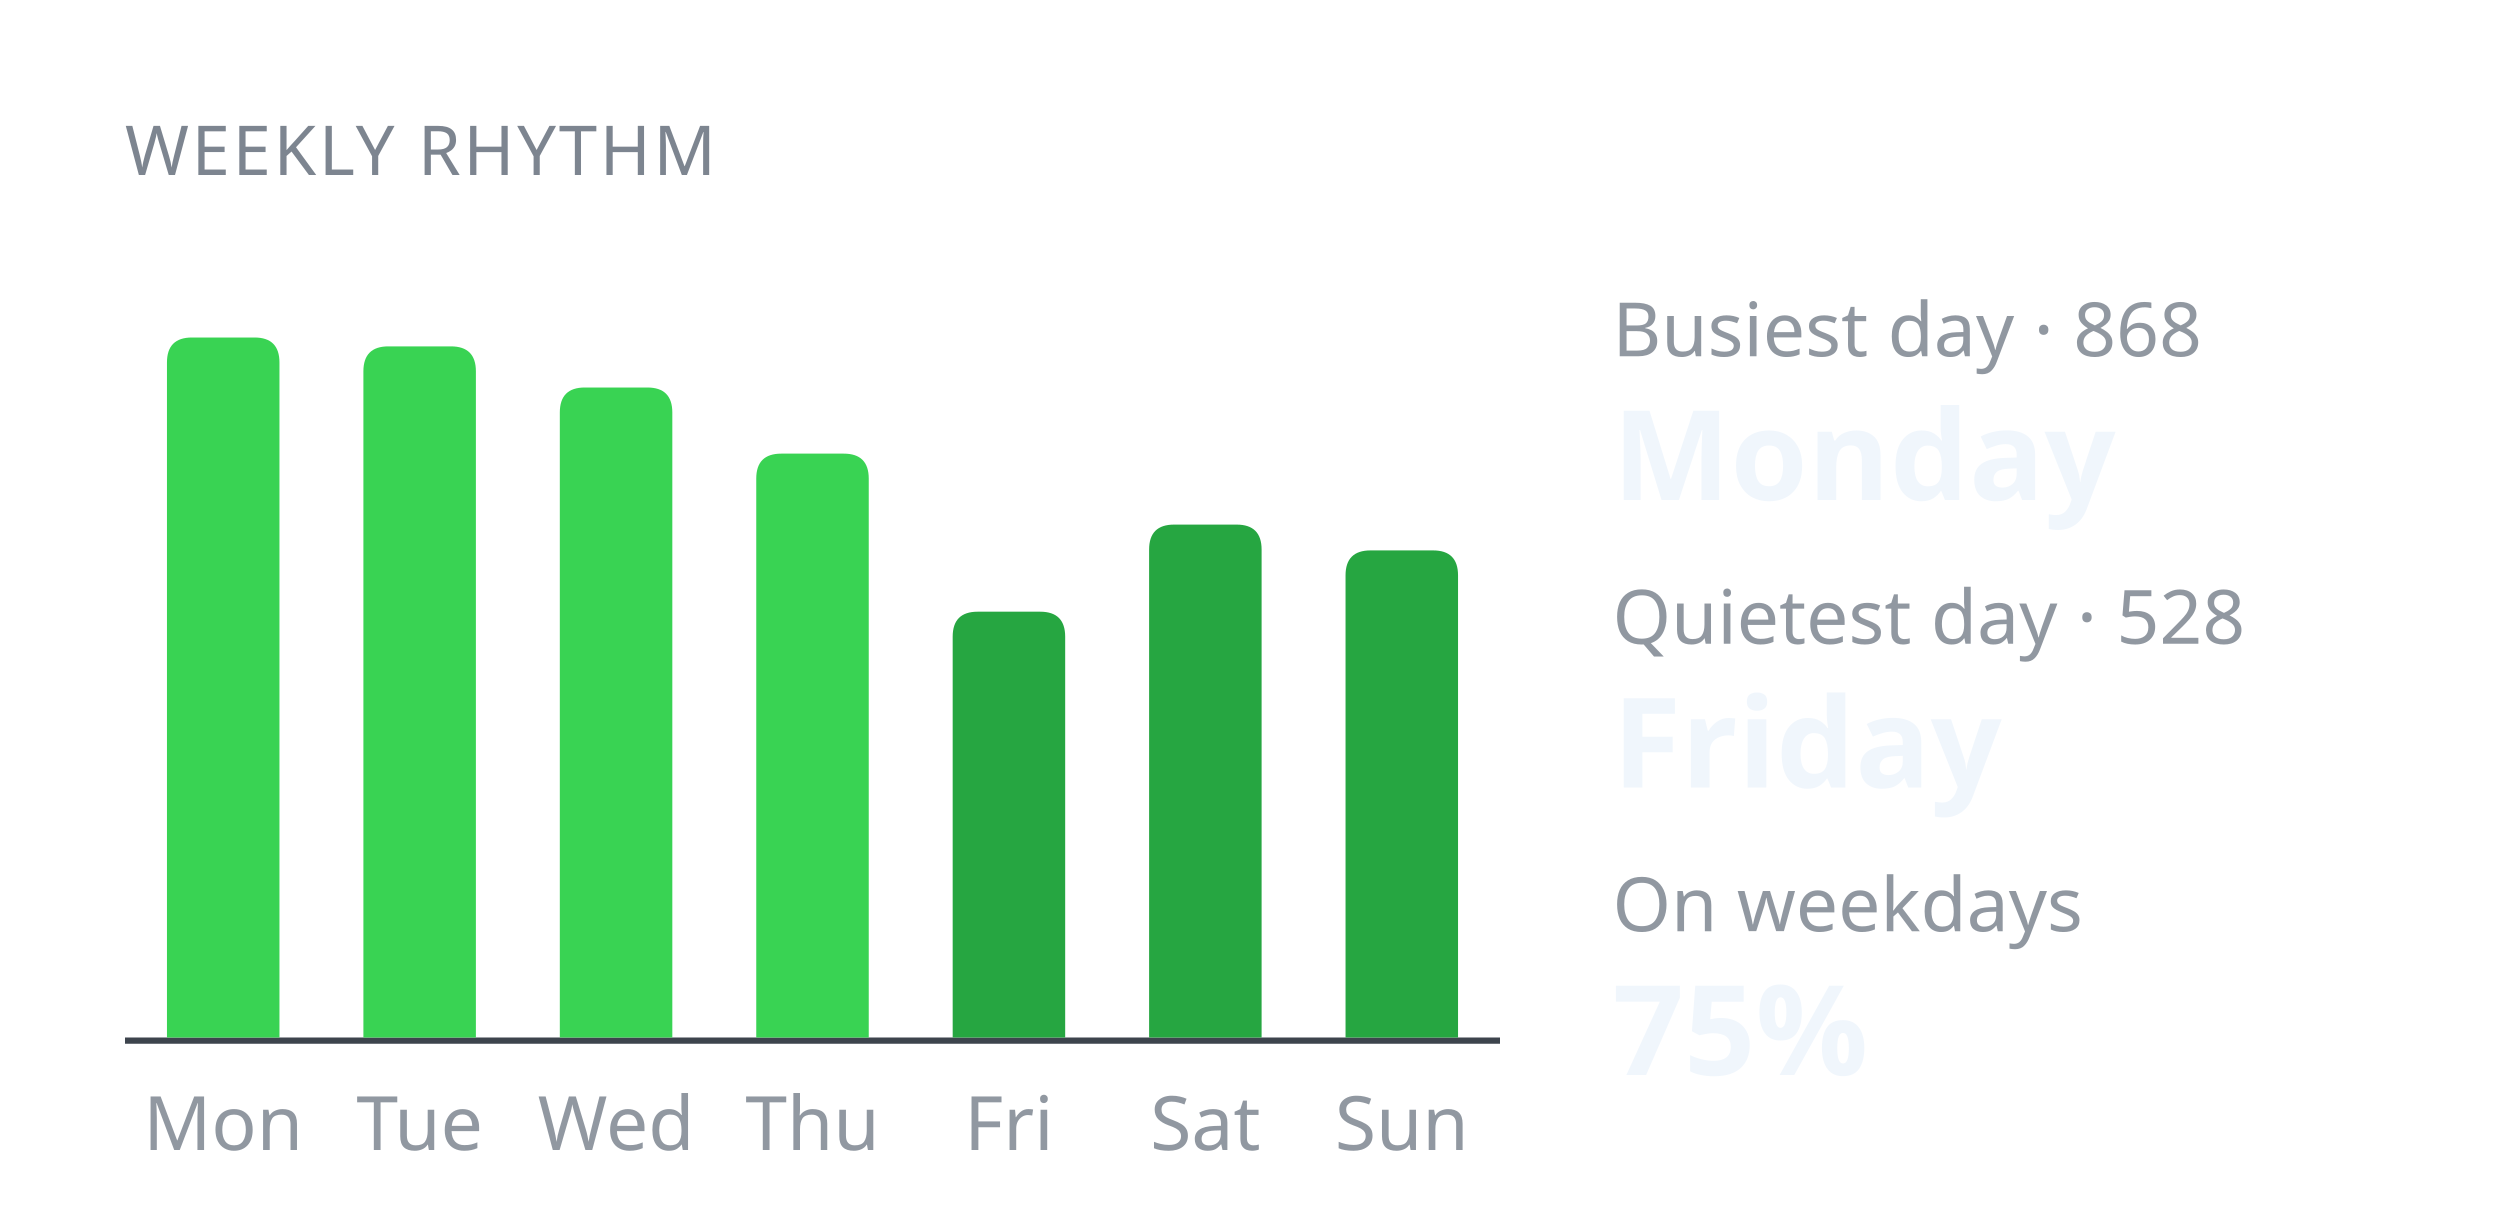
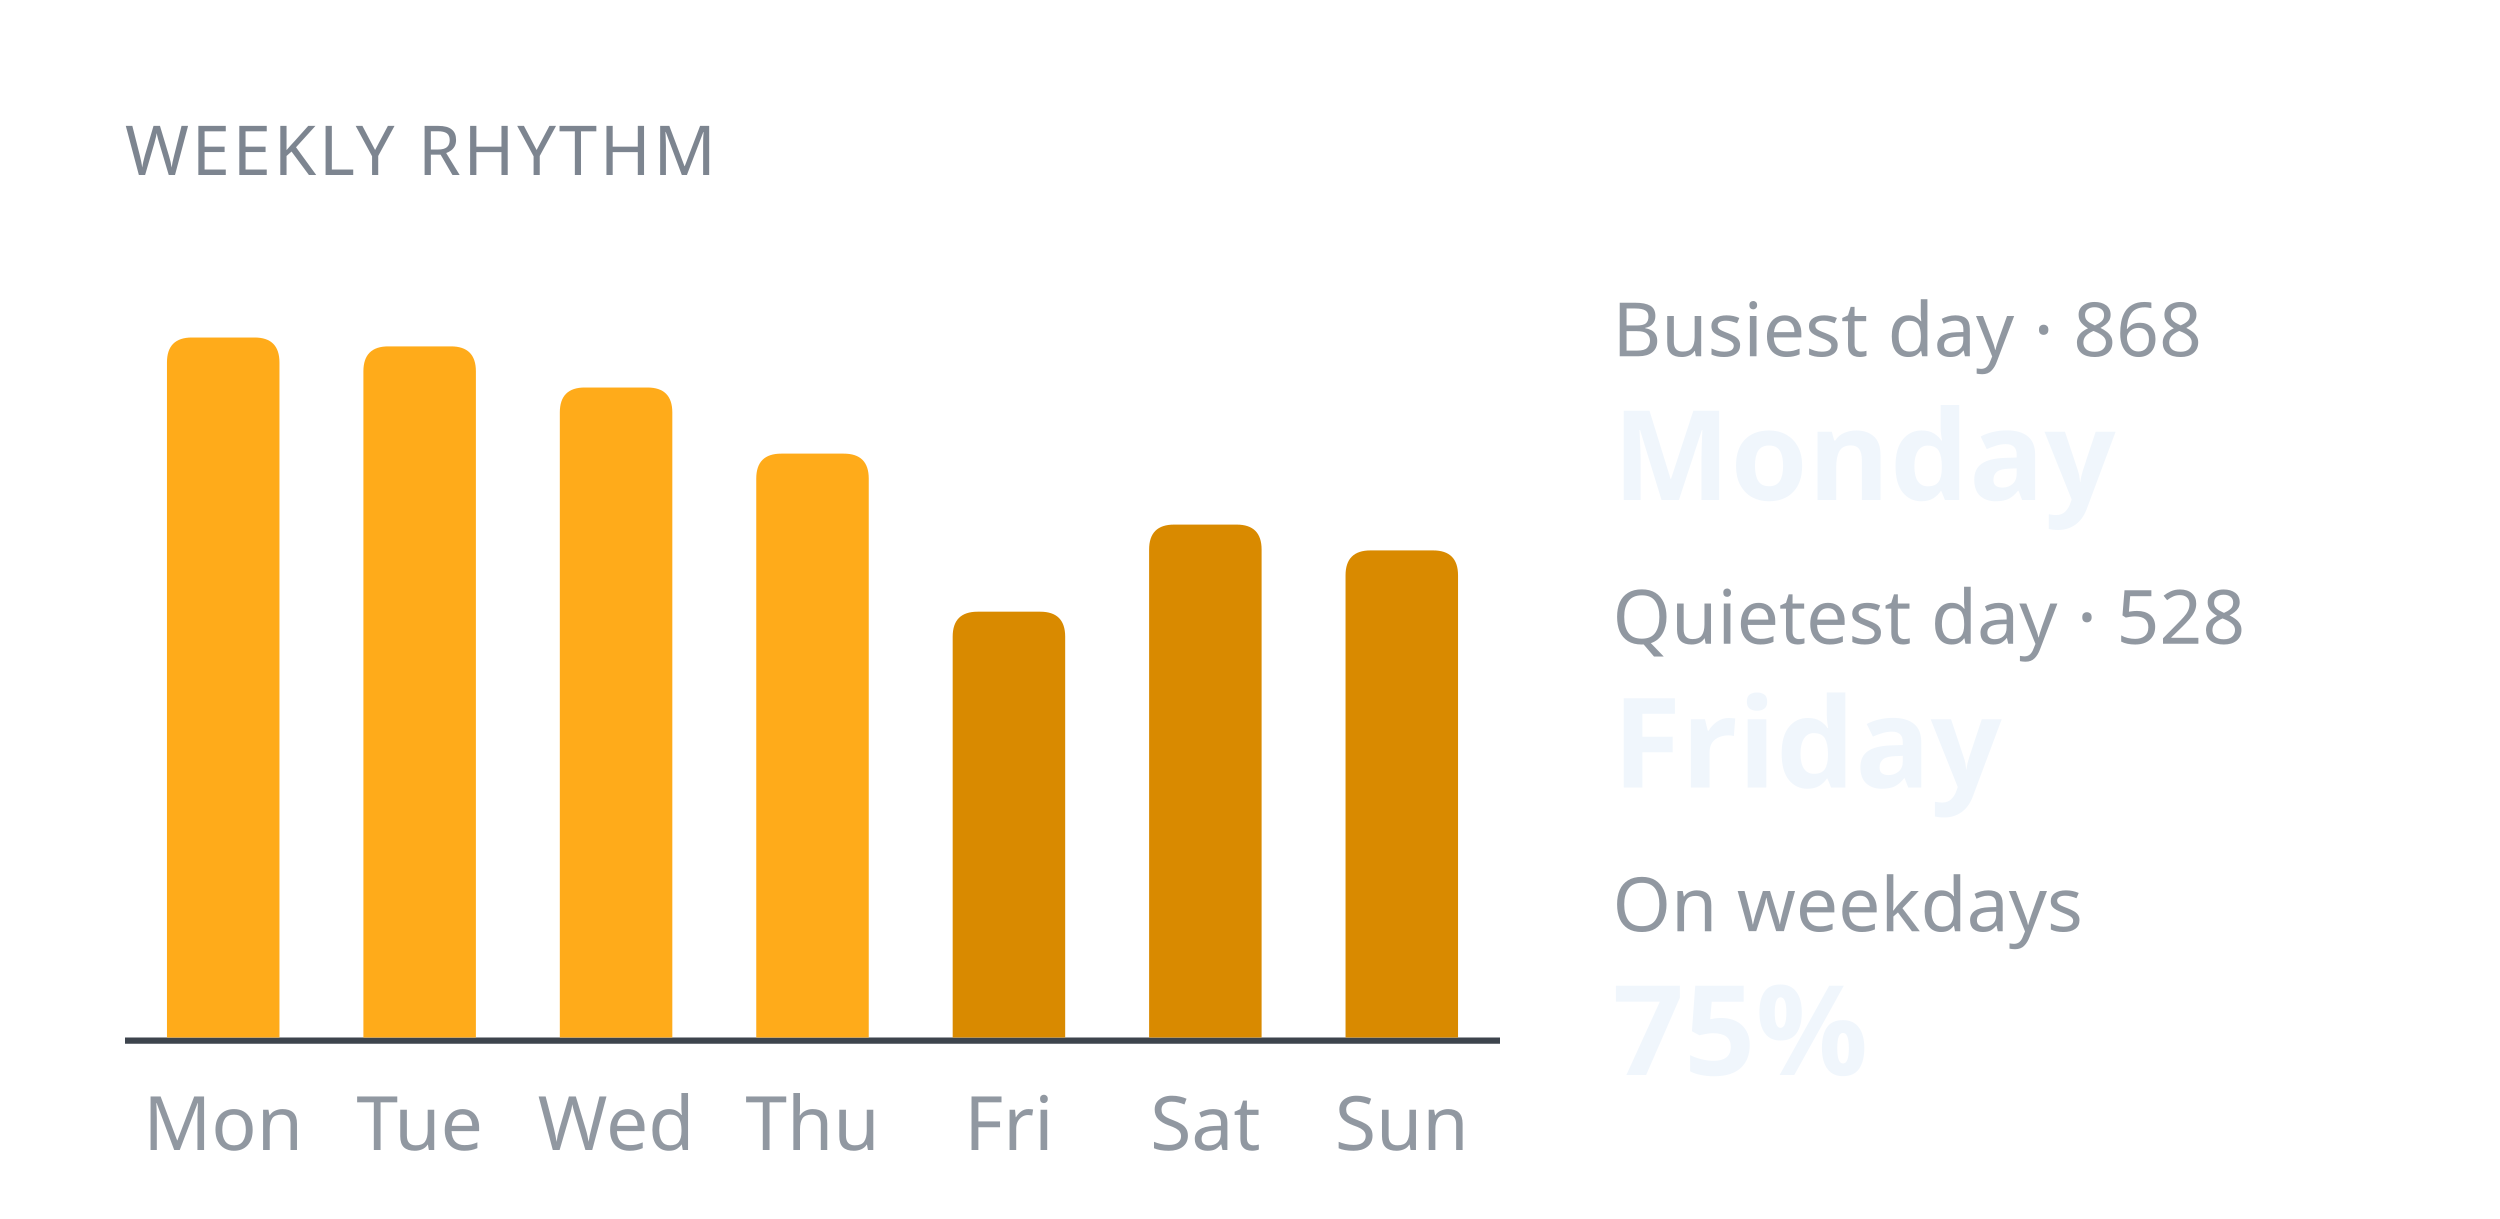
<svg xmlns="http://www.w3.org/2000/svg" width="400" height="195" viewBox="0 0 400 195" fill="none" role="img" aria-labelledby="title desc">
  <style>
  text { font-family: -apple-system, BlinkMacSystemFont, 'Segoe UI', 'Noto Sans', Helvetica, Arial, sans-serif; fill: #f0f6fc; }
  .label { font-size: 14px; }
  .value { font-size: 14px; font-weight: 600; font-variant-numeric: tabular-nums; }
  .small { font-size: 12px; }
  .col { font-size: 11px; fill: #7d8590; letter-spacing: 0.04em; }
  .secondary { fill: #9198a1; }
  .muted { fill: #7d8590; }
  .icon { fill: #9198a1; }
  .fade { animation: fade 0.45s ease-out both; }
  .grow { transform-box: fill-box; transform-origin: left center; animation: grow 0.9s cubic-bezier(.2,.7,.2,1) 0.15s both; }
  .ring { animation: ring 1.2s cubic-bezier(.2,.7,.2,1) 0.2s both; }
  .pop { transform-box: fill-box; transform-origin: center; animation: pop 0.4s ease-out 0.5s both; }
  @keyframes fade { from { opacity: 0; transform: translateY(4px); } }
  @keyframes grow { from { transform: scaleX(0); } }
  @keyframes pop { from { opacity: 0; transform: scale(0.6); } }
  @media (prefers-reduced-motion: reduce) { * { animation: none !important; } }
  .rise { transform-box: fill-box; transform-origin: bottom; animation: rise 0.7s cubic-bezier(.2,.7,.2,1) both; }
  @keyframes rise { from { transform: scaleY(0); } }
</style>
  <rect x="0.5" y="0.5" width="399" height="194" rx="6" fill="none" stroke="none" />
  <text x="20" y="28" class="col">WEEKLY RHYTHM</text>
  <line x1="20" y1="166.5" x2="240" y2="166.5" stroke="#3d444d" />
-   <path class="rise" style="animation-delay: 200ms" d="M26.714 166V58Q26.714 54 30.714 54H40.714Q44.714 54 44.714 58V166Z" fill="#39d353" />
+   <path class="rise" style="animation-delay: 200ms" d="M26.714 166V58Q26.714 54 30.714 54H40.714Q44.714 54 44.714 58V166Z" fill="#ffab1a" />
  <text x="35.714" y="184" text-anchor="middle" class="small secondary">Mon</text>
-   <path class="rise" style="animation-delay: 260ms" d="M58.143 166V59.419Q58.143 55.419 62.143 55.419H72.143Q76.143 55.419 76.143 59.419V166Z" fill="#39d353" />
+   <path class="rise" style="animation-delay: 260ms" d="M58.143 166V59.419Q58.143 55.419 62.143 55.419H72.143Q76.143 55.419 76.143 59.419V166Z" fill="#ffab1a" />
  <text x="67.143" y="184" text-anchor="middle" class="small secondary">Tue</text>
-   <path class="rise" style="animation-delay: 320ms" d="M89.571 166V66Q89.571 62 93.571 62H103.571Q107.571 62 107.571 66V166Z" fill="#39d353" />
+   <path class="rise" style="animation-delay: 320ms" d="M89.571 166V66Q89.571 62 93.571 62H103.571Q107.571 62 107.571 66V166Z" fill="#ffab1a" />
  <text x="98.571" y="184" text-anchor="middle" class="small secondary">Wed</text>
-   <path class="rise" style="animation-delay: 380ms" d="M121 166V76.581Q121 72.581 125 72.581H135Q139 72.581 139 76.581V166Z" fill="#39d353" />
+   <path class="rise" style="animation-delay: 380ms" d="M121 166V76.581Q121 72.581 125 72.581H135Q139 72.581 139 76.581V166Z" fill="#ffab1a" />
  <text x="130" y="184" text-anchor="middle" class="small secondary">Thu</text>
-   <path class="rise" style="animation-delay: 440ms" d="M152.429 166V101.871Q152.429 97.871 156.429 97.871H166.429Q170.429 97.871 170.429 101.871V166Z" fill="#26a641" />
+   <path class="rise" style="animation-delay: 440ms" d="M152.429 166V101.871Q152.429 97.871 156.429 97.871H166.429Q170.429 97.871 170.429 101.871V166Z" fill="#d98a00" />
  <text x="161.429" y="184" text-anchor="middle" class="small secondary">Fri</text>
-   <path class="rise" style="animation-delay: 500ms" d="M183.857 166V87.935Q183.857 83.935 187.857 83.935H197.857Q201.857 83.935 201.857 87.935V166Z" fill="#26a641" />
+   <path class="rise" style="animation-delay: 500ms" d="M183.857 166V87.935Q183.857 83.935 187.857 83.935H197.857Q201.857 83.935 201.857 87.935V166Z" fill="#d98a00" />
  <text x="192.857" y="184" text-anchor="middle" class="small secondary">Sat</text>
-   <path class="rise" style="animation-delay: 560ms" d="M215.286 166V92.065Q215.286 88.065 219.286 88.065H229.286Q233.286 88.065 233.286 92.065V166Z" fill="#26a641" />
+   <path class="rise" style="animation-delay: 560ms" d="M215.286 166V92.065Q215.286 88.065 219.286 88.065H229.286Q233.286 88.065 233.286 92.065V166Z" fill="#d98a00" />
  <text x="224.286" y="184" text-anchor="middle" class="small secondary">Sun</text>
  <g transform="translate(258 46)">
    <g class="fade" style="animation-delay: 470ms">
      <text y="11" class="small secondary">Busiest day · 868</text>
      <text y="34" style="font-size: 20px; font-weight: 700;">Monday</text>
    </g>
  </g>
  <g transform="translate(258 92)">
    <g class="fade" style="animation-delay: 560ms">
      <text y="11" class="small secondary">Quietest day · 528</text>
      <text y="34" style="font-size: 20px; font-weight: 700;">Friday</text>
    </g>
  </g>
  <g transform="translate(258 138)">
    <g class="fade" style="animation-delay: 650ms">
      <text y="11" class="small secondary">On weekdays</text>
      <text y="34" style="font-size: 20px; font-weight: 700;">75%</text>
    </g>
  </g>
</svg>
